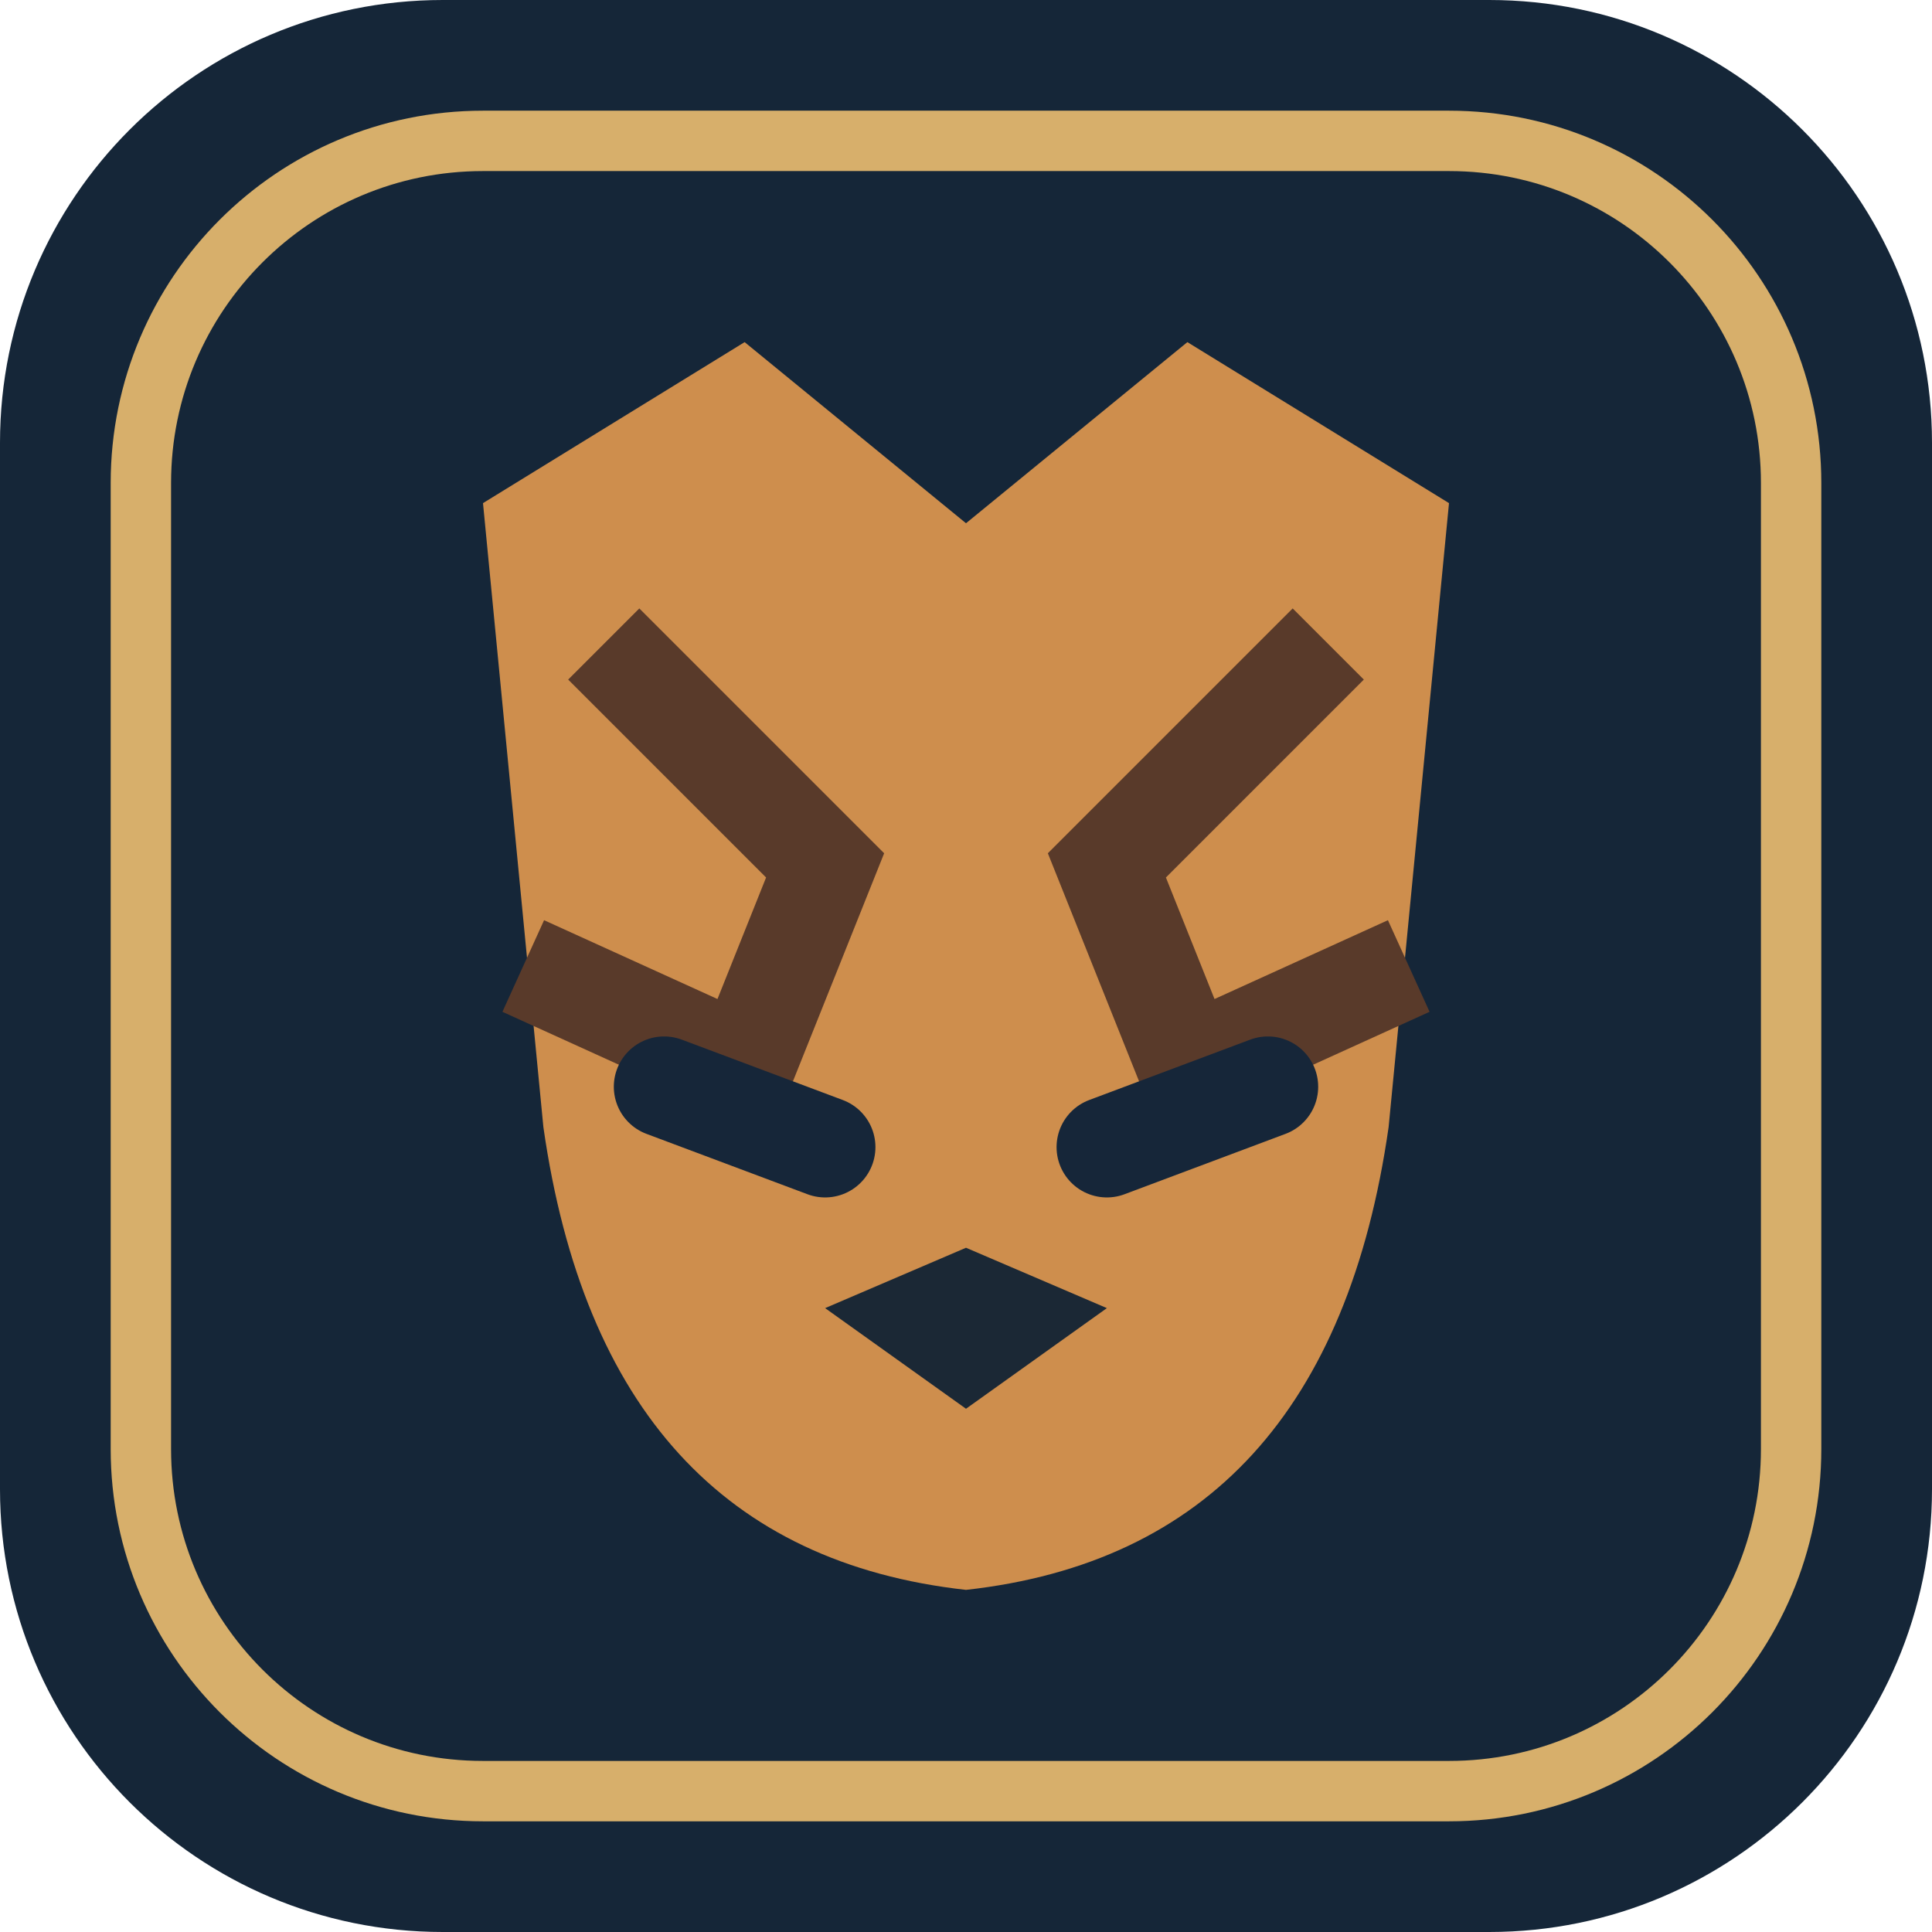
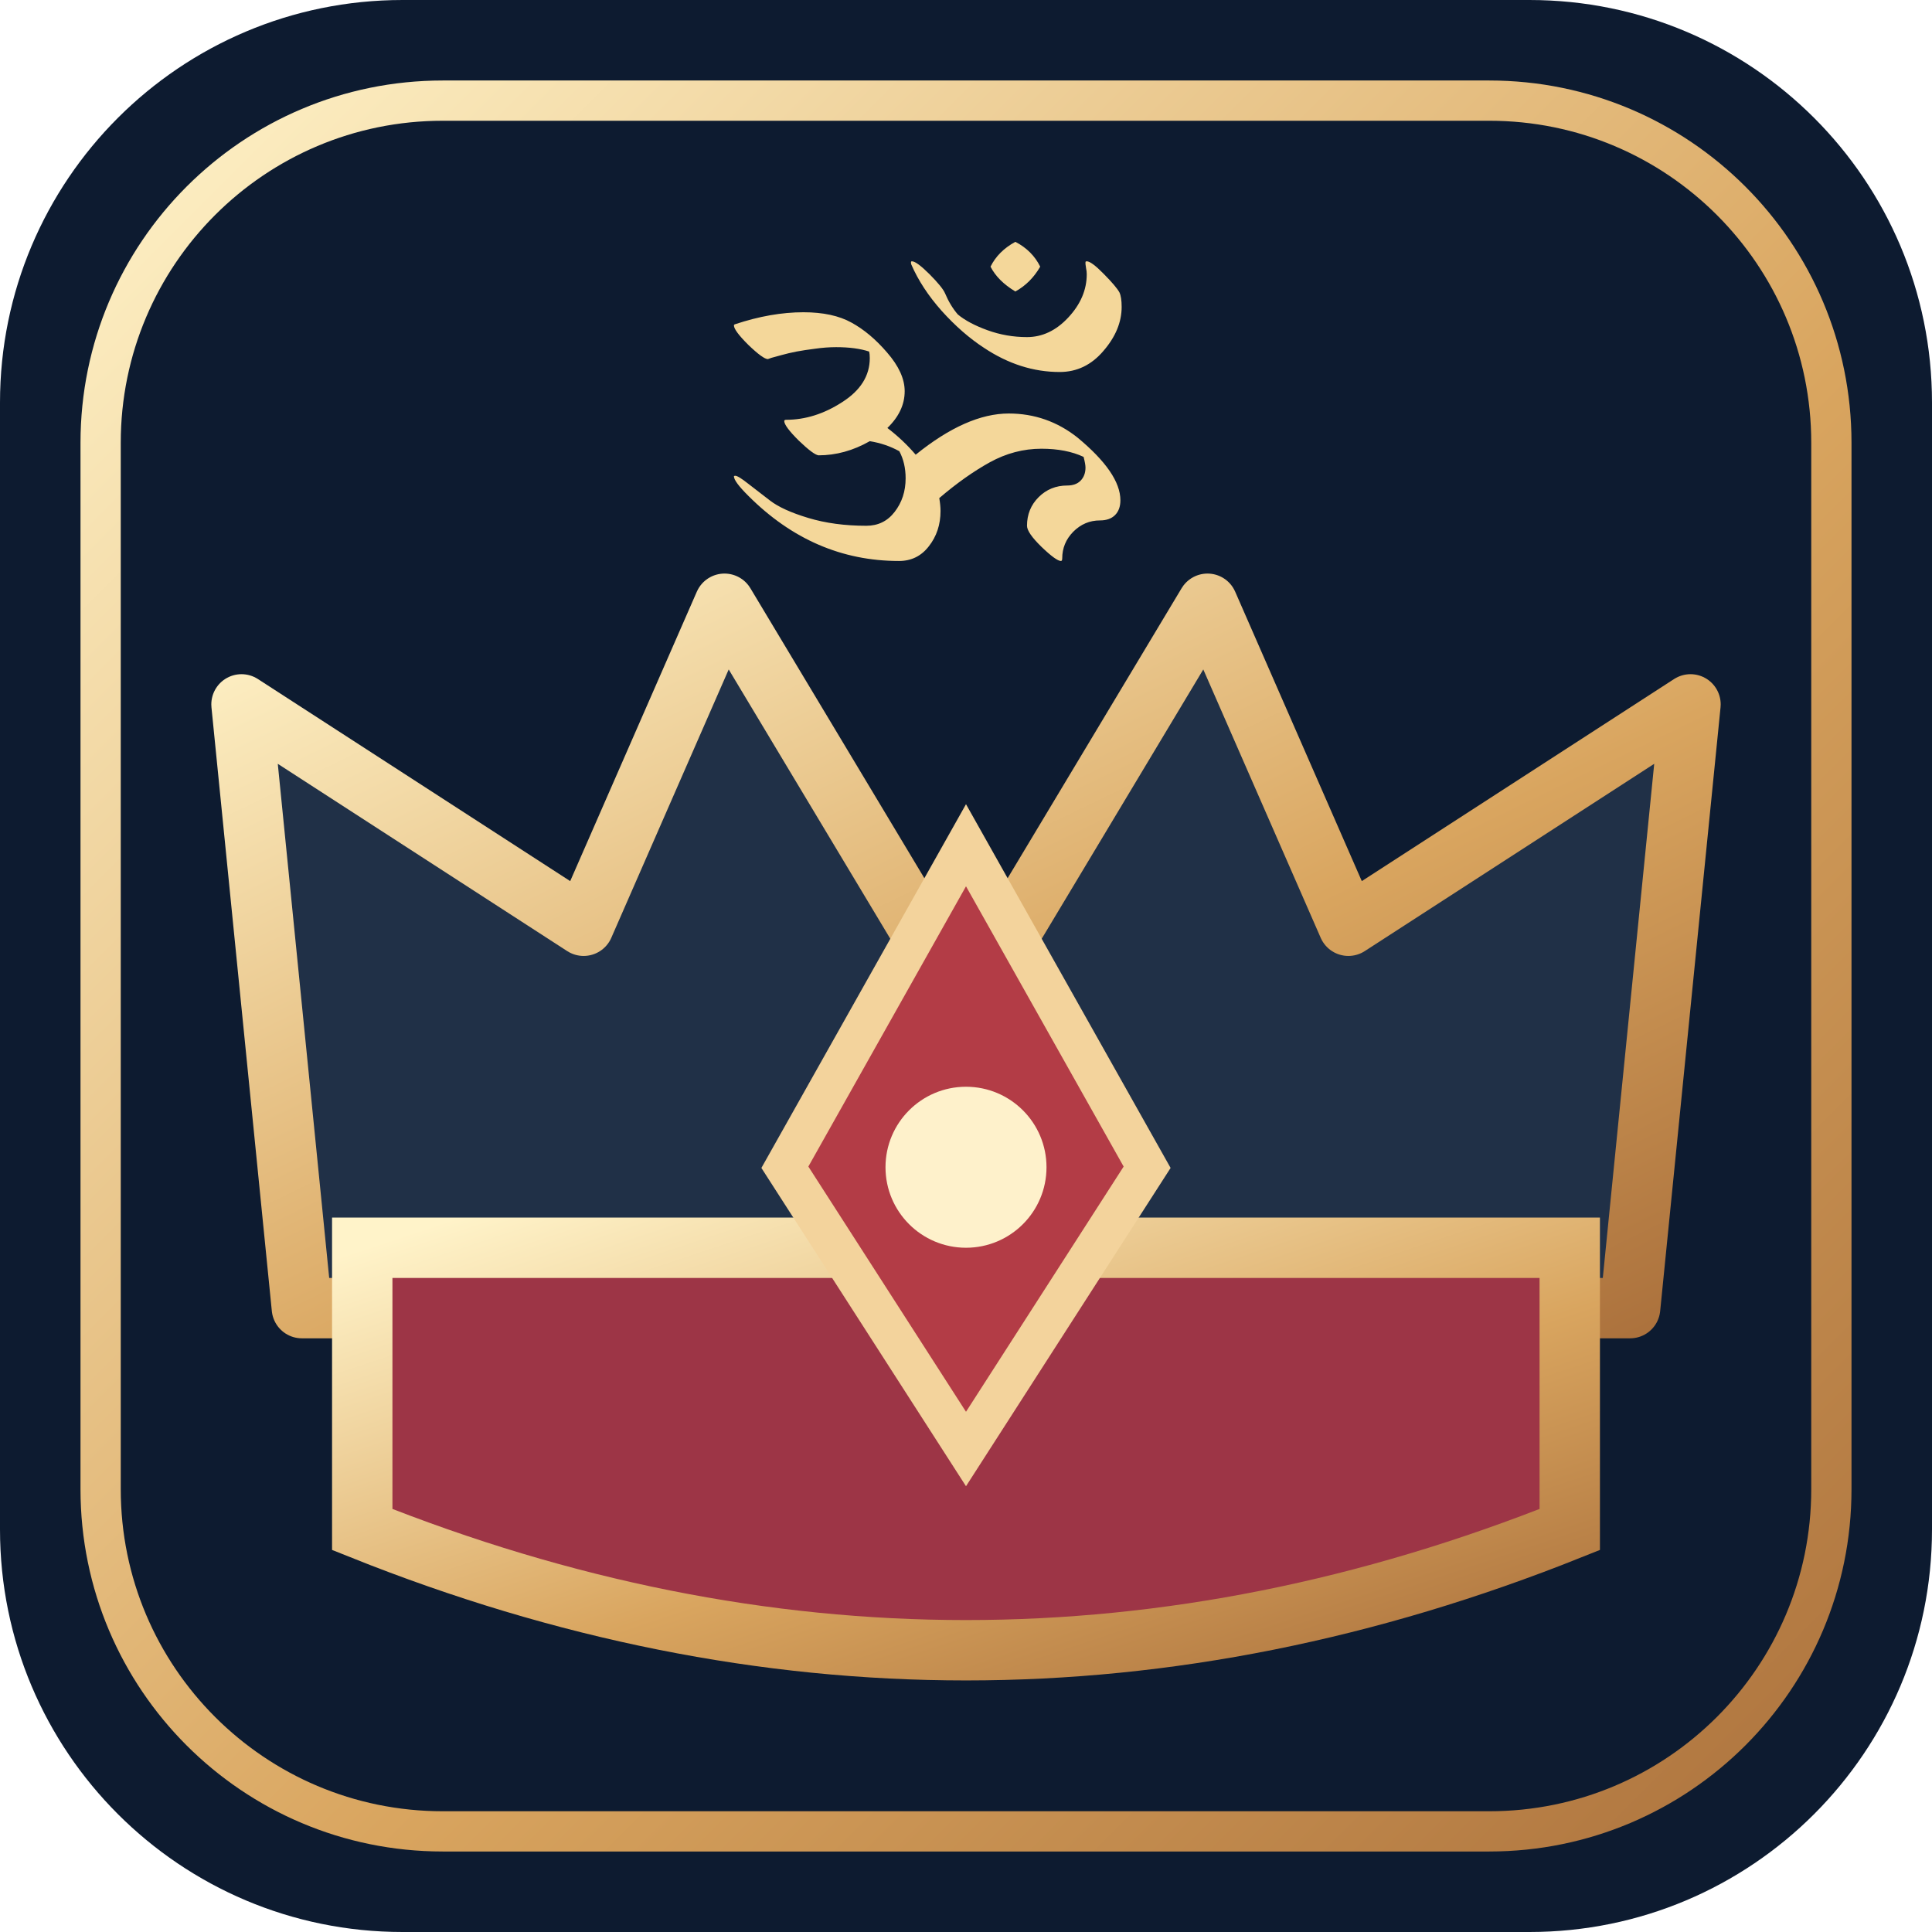
<svg xmlns="http://www.w3.org/2000/svg" viewBox="0 0 96 96">
-   <rect width="96" height="96" rx="22" fill="#152638" />
-   <rect x="7" y="7" width="82" height="82" rx="17" fill="none" stroke="#d7af6b" stroke-width="3" />
-   <path d="M24 25L37 17L48 26L59 17L72 25L69 56Q66 77 48 79Q30 77 27 56Z" fill="#ce8e4d" />
-   <path d="M30 32L41 43L37 53L26 48M66 32L55 43L59 53L70 48" fill="none" stroke="#593a2a" stroke-width="5" />
-   <path d="M33 54L41 57M63 54L55 57" stroke="#162639" stroke-width="5" stroke-linecap="round" />
-   <path d="M41 65L48 70L55 65L48 62Z" fill="#1b2835" />
+   <defs>
+     <linearGradient id="g" x1="0" y1="0" x2="1" y2="1">
+       <stop stop-color="#fff3c9" />
+       <stop offset=".58" stop-color="#d9a55f" />
+       <stop offset="1" stop-color="#ac723d" />
+     </linearGradient>
+   </defs>
+   <rect width="96" height="96" rx="20" fill="#0d1b30" />
+   <rect x="5" y="5" width="86" height="86" rx="17" fill="none" stroke="url(#g)" stroke-width="2" />
+   <path d="M15 65L12 35L29 46L36 30L48 50L60 30L67 46L84 35L81 65Z" fill="#203047" stroke="url(#g)" stroke-width="3" stroke-linejoin="round" />
+   <path d="M18 62H78V76Q48 88 18 76Z" fill="#9d3546" stroke="url(#g)" stroke-width="3" />
+   <path d="M48 42L57 58L48 72L39 58Z" fill="#b33c46" stroke="#f3d39c" stroke-width="2" />
+   <circle cx="48" cy="58" r="4" fill="#fef1cb" />
+   <text x="48" y="27" font-size="22" fill="#f4d79a" text-anchor="middle" font-family="serif">ॐ</text>
</svg>
